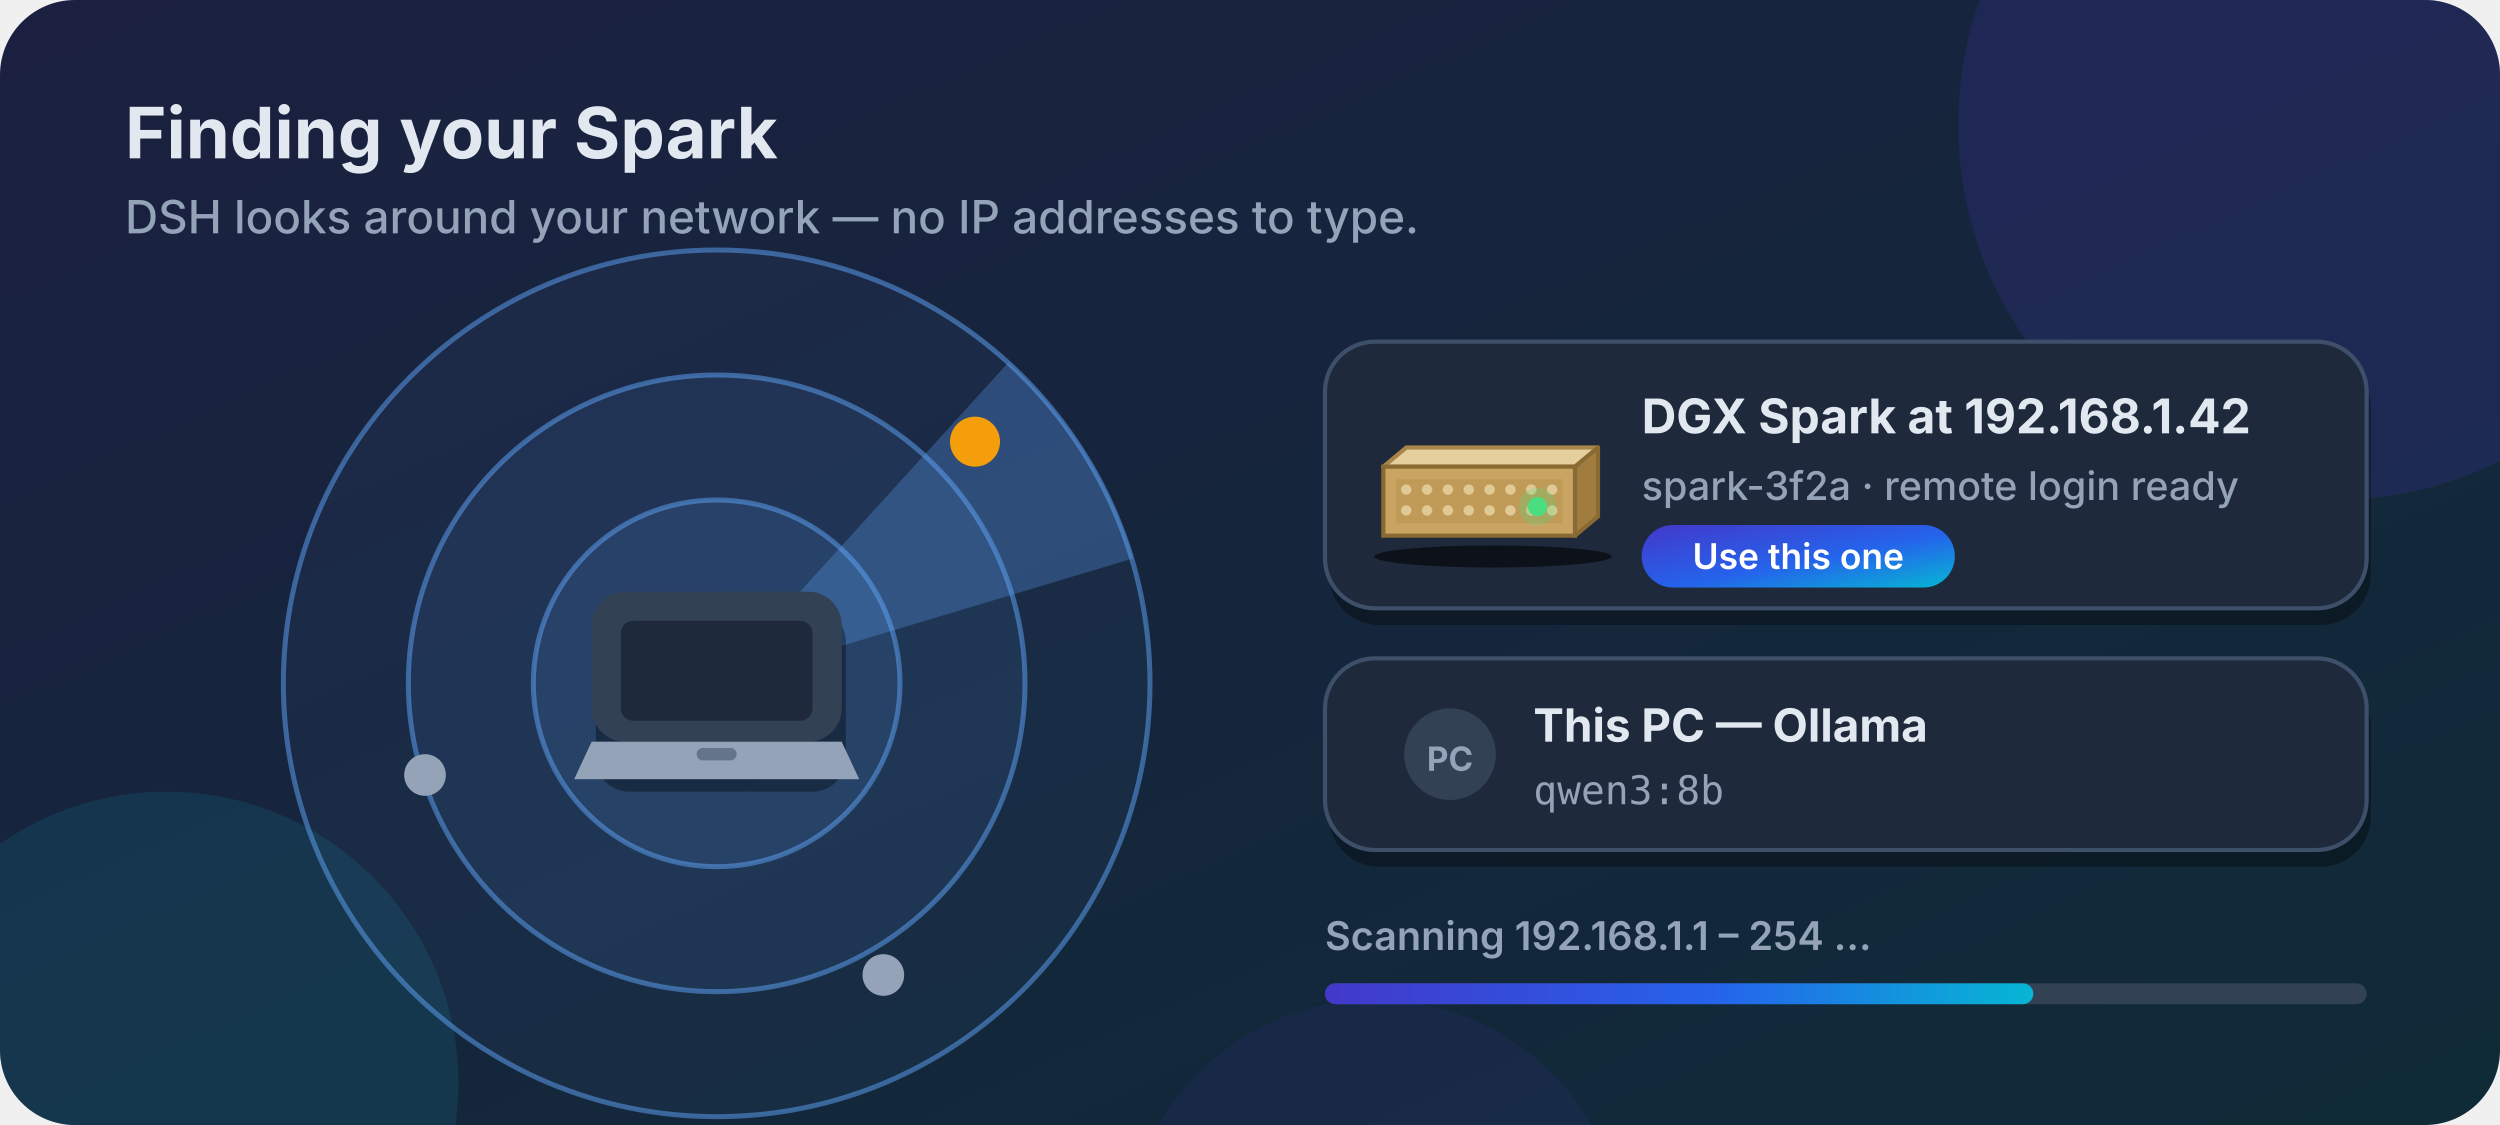
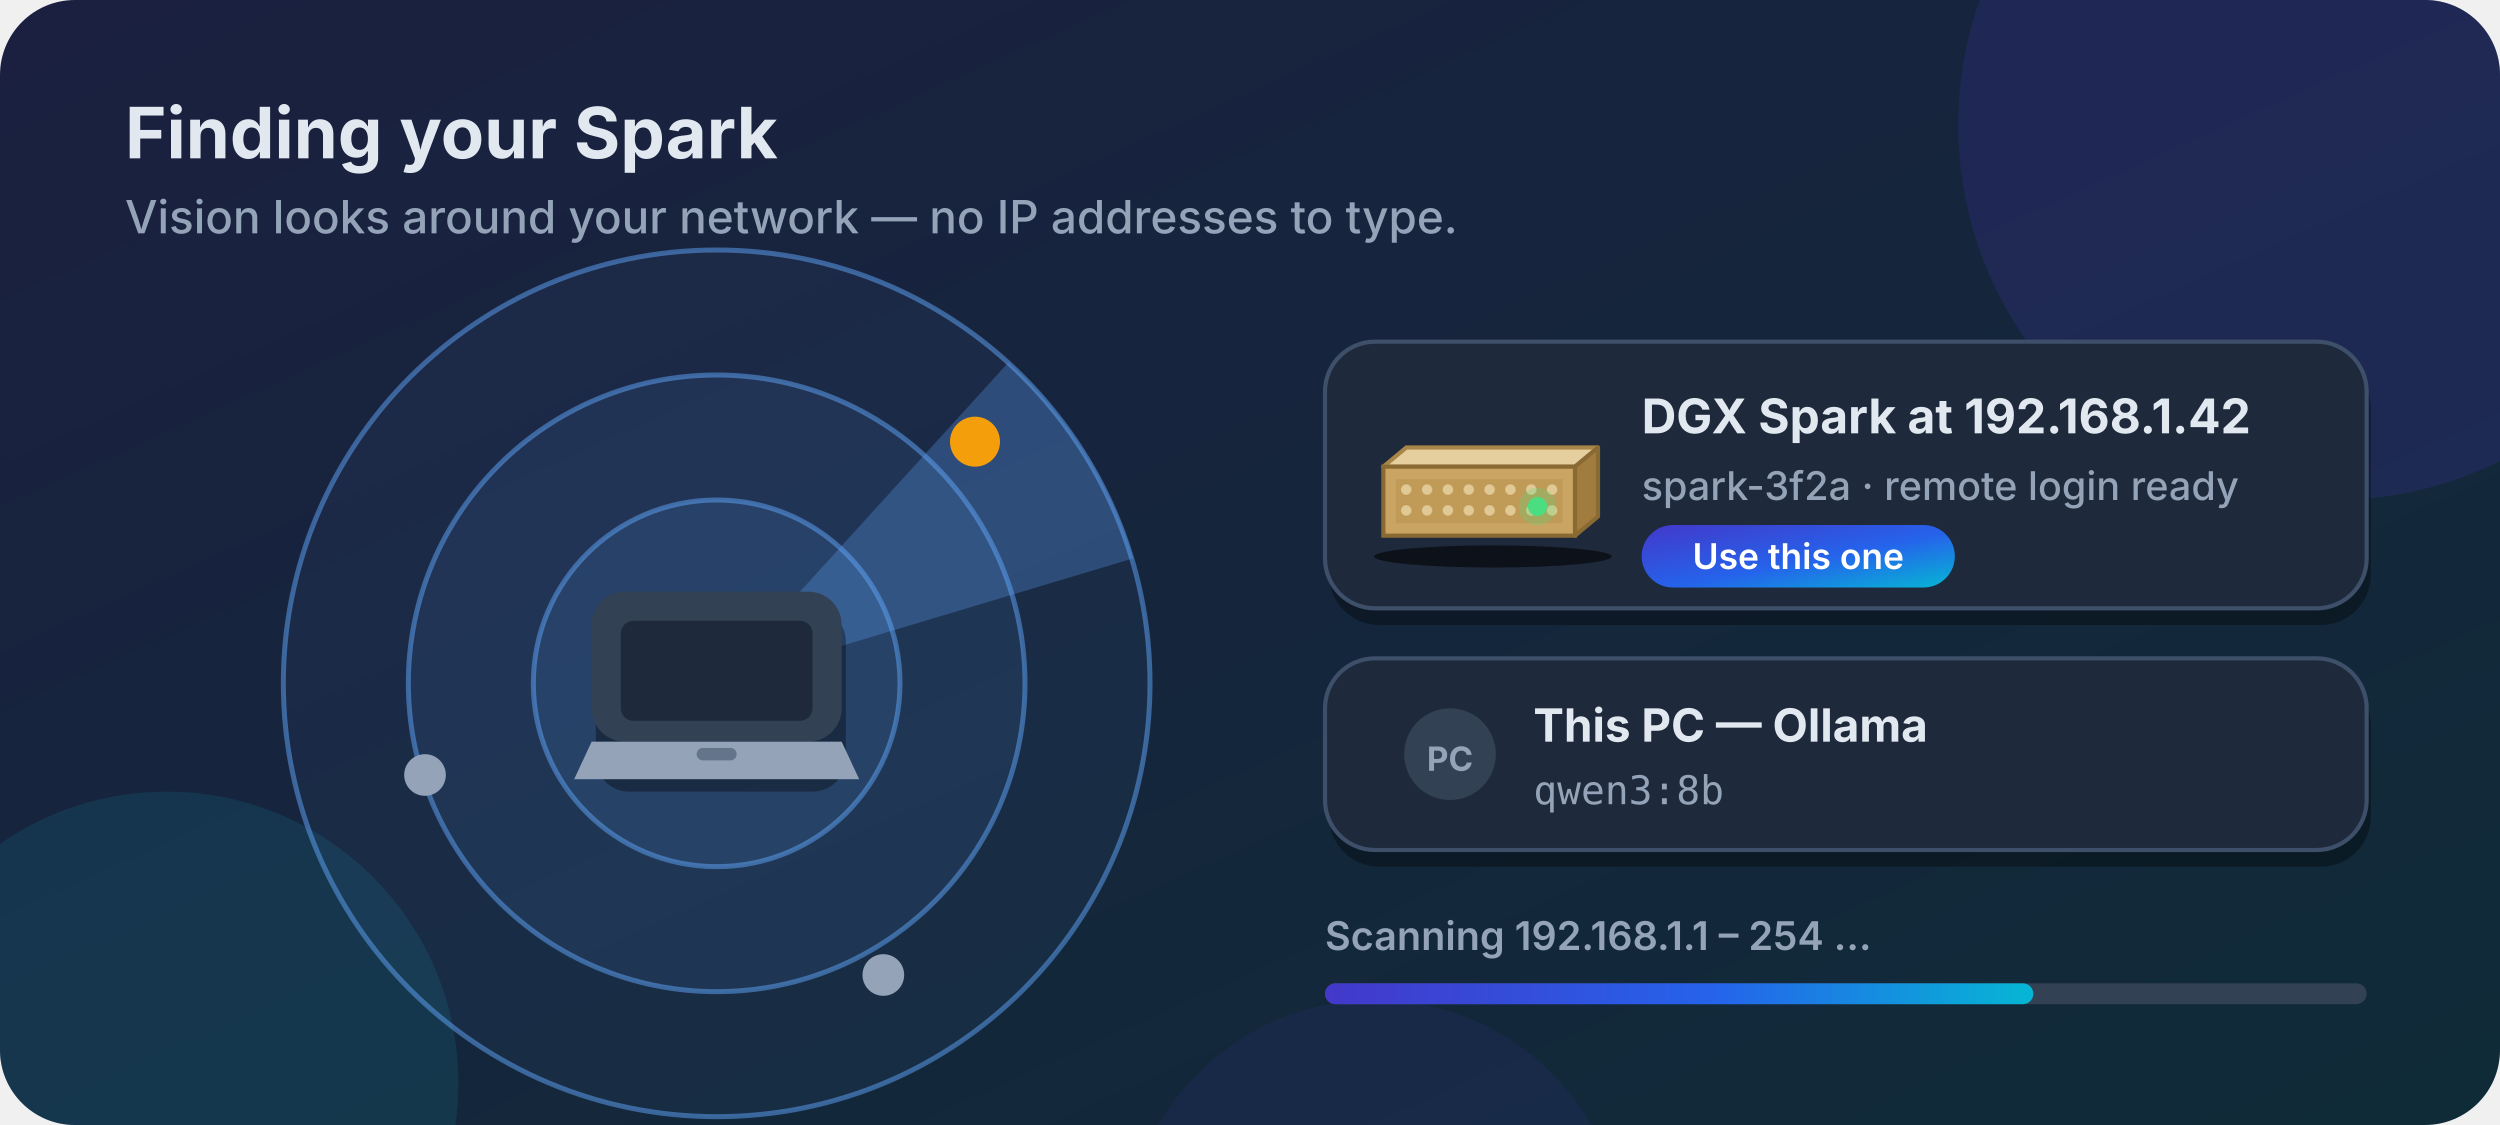
<svg xmlns="http://www.w3.org/2000/svg" width="600" height="270" viewBox="0 0 600 270">
  <defs>
    <linearGradient id="bg" x1="0" y1="0" x2="1" y2="1">
      <stop offset="0" stop-color="#1b2040" />
      <stop offset="1" stop-color="#0f2b38" />
    </linearGradient>
    <linearGradient id="brand" x1="0" y1="0" x2="1" y2="1">
      <stop offset="0" stop-color="#4338ca" />
      <stop offset="0.55" stop-color="#2563eb" />
      <stop offset="1" stop-color="#06b6d4" />
    </linearGradient>
    <linearGradient id="brandH" x1="0" y1="0" x2="1" y2="0">
      <stop offset="0" stop-color="#4338ca" />
      <stop offset="0.55" stop-color="#2563eb" />
      <stop offset="1" stop-color="#06b6d4" />
    </linearGradient>
    <pattern id="mesh" width="5" height="5" patternUnits="userSpaceOnUse">
      <rect width="5" height="5" fill="#c09a57" />
      <circle cx="2.5" cy="2.5" r="1.25" fill="#e9d4a4" opacity="0.8" />
    </pattern>
    <clipPath id="frame">
      <rect x="0" y="0" width="600" height="270" rx="18" />
    </clipPath>
  </defs>
  <g clip-path="url(#frame)">
    <rect width="600" height="270" fill="url(#bg)" />
    <circle cx="560" cy="30" r="90" fill="#312e81" opacity="0.35" />
    <circle cx="40" cy="260" r="70" fill="#155e75" opacity="0.3" />
    <circle cx="330.0" cy="300" r="60" fill="#312e81" opacity="0.18" />
    <circle cx="172" cy="164" r="104" fill="#60a5fa" opacity="0.05" />
    <circle cx="172" cy="164" r="104" fill="none" stroke="#60a5fa" stroke-width="1.2" opacity="0.5" />
    <circle cx="172" cy="164" r="74" fill="#60a5fa" opacity="0.08" />
    <circle cx="172" cy="164" r="74" fill="none" stroke="#60a5fa" stroke-width="1.2" opacity="0.5" />
    <circle cx="172" cy="164" r="44" fill="#60a5fa" opacity="0.12" />
    <circle cx="172" cy="164" r="44" fill="none" stroke="#60a5fa" stroke-width="1.2" opacity="0.5" />
    <path d="M172,164 L272,134 A104,104 0 0 0 242,87 Z" fill="#60a5fa" opacity="0.28" />
    <rect x="143" y="146" width="60" height="44.0" rx="8" fill="#000000" opacity="0.35" />
    <rect x="142" y="142" width="60" height="36.0" rx="8" fill="#334155" />
    <rect x="149" y="149" width="46" height="24.0" rx="3" fill="#1e293b" />
    <path d="M137.8,187.0 L206.2,187.0 L202,178.0 L142,178.0 Z" fill="#94a3b8" />
    <rect x="167.2" y="179.5" width="9.6" height="3" rx="1.5" fill="#64748b" />
    <circle cx="234" cy="106" r="6" fill="#f59e0b" />
    <circle cx="102" cy="186" r="5" fill="#94a3b8" />
    <circle cx="212" cy="234" r="5" fill="#94a3b8" />
    <rect x="319" y="86" width="250" height="64" rx="12" fill="#000000" opacity="0.35" />
    <rect x="318" y="82" width="250" height="64" rx="12" fill="#1e293b" stroke="#3e4f69" stroke-width="1" />
    <ellipse cx="358.312" cy="133.56" rx="28.52" ry="2.65" fill="#000000" opacity="0.56" />
    <path d="M332,112 L337.52,107.4 L383.52,107.4 L378,112 Z" fill="#e6cf9f" stroke="#a88549" stroke-width="1" stroke-linecap="round" stroke-linejoin="round" />
    <path d="M378,112 L383.52,107.4 L383.52,123.96 L378,128.56 Z" fill="#a17c3f" stroke="#8a6a33" stroke-width="1" stroke-linecap="round" stroke-linejoin="round" />
    <rect x="332" y="112" width="46" height="16.56" rx="0" fill="#c9a462" stroke="#8a6a33" stroke-width="1" />
    <rect x="335" y="115" width="40" height="10.56" rx="0" fill="url(#mesh)" />
    <circle cx="369" cy="121.56" r="2.3" fill="#4ade80" />
    <circle cx="369" cy="121.56" r="4.5" fill="#4ade80" opacity="0.25" />
    <text x="394" y="104" font-family="Inter, 'Segoe UI', 'Liberation Sans', Arial, sans-serif" font-size="11.5" font-weight="700" fill="#e2e8f0" text-anchor="start">DGX Spark at 192.168.1.42</text>
    <text x="394" y="120" font-family="Inter, 'Segoe UI', 'Liberation Sans', Arial, sans-serif" font-size="9.5" font-weight="500" fill="#94a3b8" text-anchor="start">spark-3f2a · remote login ready</text>
    <rect x="394" y="126" width="75.16" height="15" rx="7.5" fill="url(#brand)" />
    <text x="431.58" y="136.56" font-family="Inter, 'Segoe UI', 'Liberation Sans', Arial, sans-serif" font-size="8.5" font-weight="600" fill="#ffffff" text-anchor="middle">Use this one</text>
    <rect x="319" y="162" width="250" height="46" rx="12" fill="#000000" opacity="0.35" />
    <rect x="318" y="158" width="250" height="46" rx="12" fill="#1e293b" stroke="#3e4f69" stroke-width="1" />
    <circle cx="348" cy="181" r="11" fill="#334155" />
    <text x="348" y="185" font-family="Inter, 'Segoe UI', 'Liberation Sans', Arial, sans-serif" font-size="8" font-weight="700" fill="#94a3b8" text-anchor="middle">PC</text>
    <text x="368" y="178" font-family="Inter, 'Segoe UI', 'Liberation Sans', Arial, sans-serif" font-size="11" font-weight="700" fill="#e2e8f0" text-anchor="start">This PC — Ollama</text>
    <text x="368" y="193" font-family="'JetBrains Mono', 'Cascadia Mono', Consolas, 'DejaVu Sans Mono', monospace" font-size="9.5" font-weight="500" fill="#94a3b8" text-anchor="start">qwen3:8b</text>
    <text x="318" y="228" font-family="Inter, 'Segoe UI', 'Liberation Sans', Arial, sans-serif" font-size="9.5" font-weight="600" fill="#94a3b8" text-anchor="start">Scanning 192.168.1.1 – 254 …</text>
    <rect x="318" y="236" width="250" height="5" rx="2.5" fill="#334155" />
    <rect x="318" y="236" width="170" height="5" rx="2.5" fill="url(#brandH)" />
    <text x="30" y="38" font-family="Inter, 'Segoe UI', 'Liberation Sans', Arial, sans-serif" font-size="17" font-weight="700" fill="#e2e8f0" text-anchor="start">Finding your Spark</text>
-     <text x="30" y="56" font-family="Inter, 'Segoe UI', 'Liberation Sans', Arial, sans-serif" font-size="11" font-weight="500" fill="#94a3b8" text-anchor="start">DSH looks around your network — no IP addresses to type.</text>
+     <text x="30" y="56" font-family="Inter, 'Segoe UI', 'Liberation Sans', Arial, sans-serif" font-size="11" font-weight="500" fill="#94a3b8" text-anchor="start">Vision looks around your network — no IP addresses to type.</text>
  </g>
</svg>
